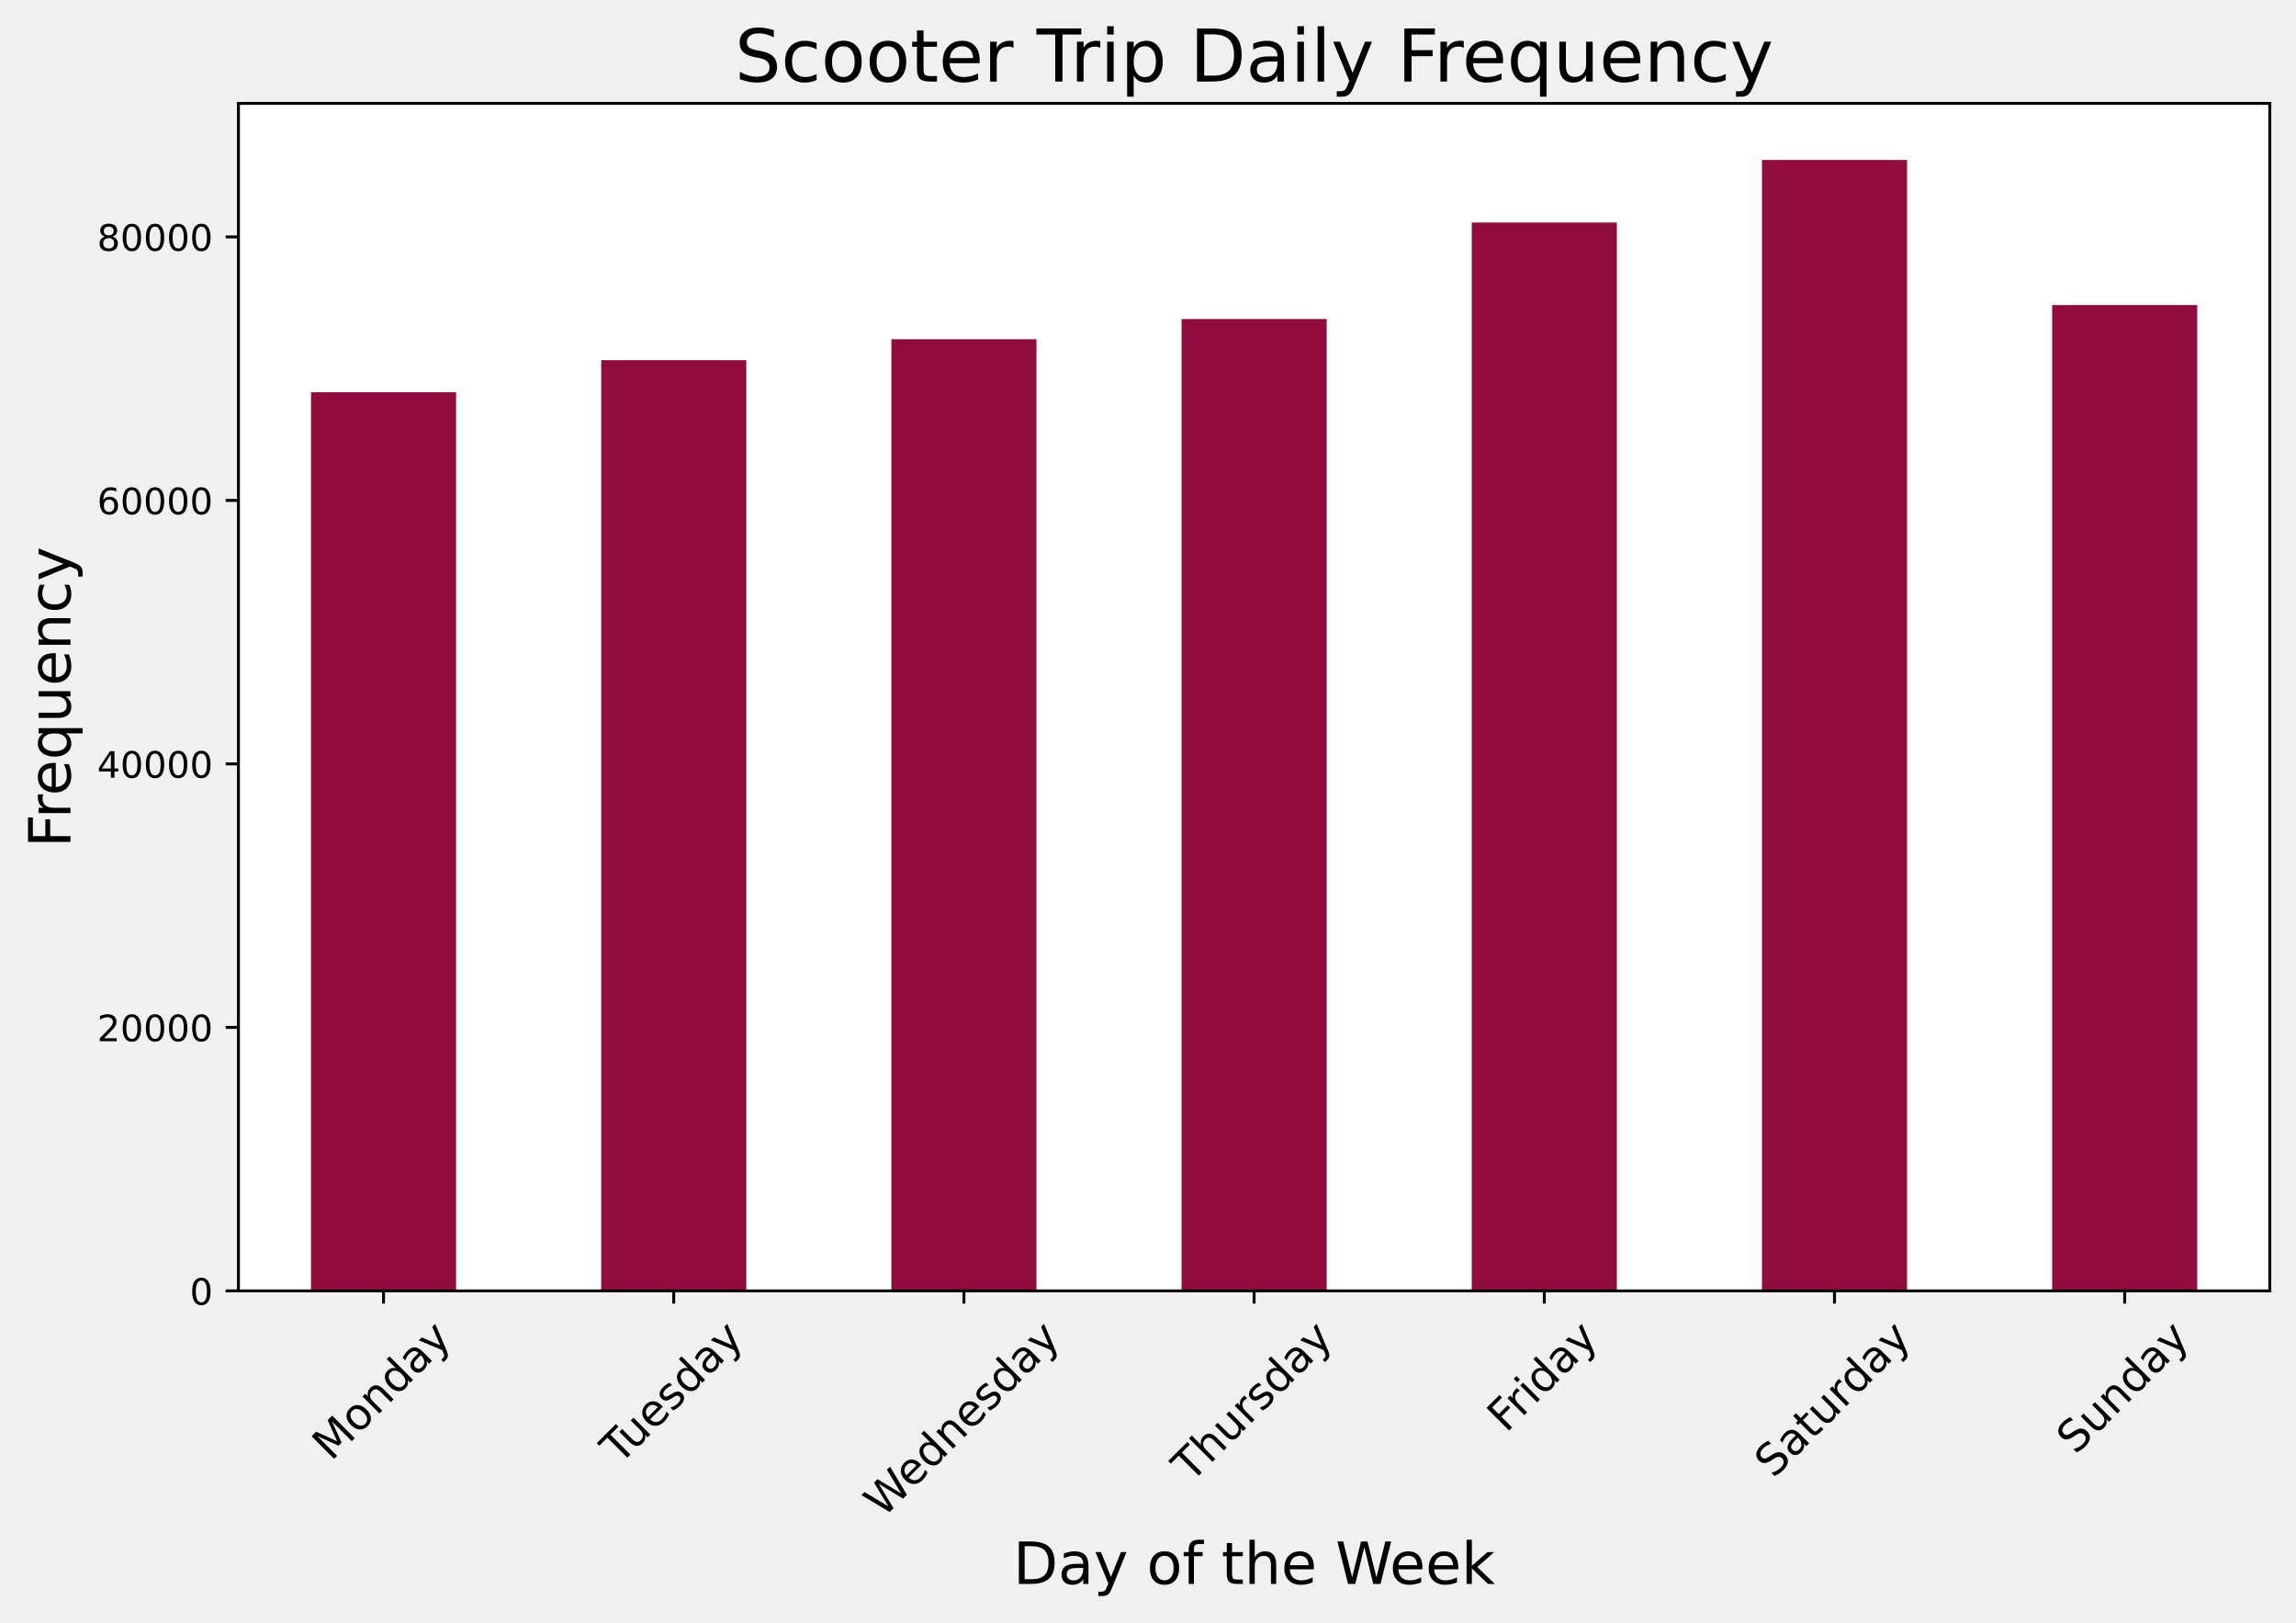
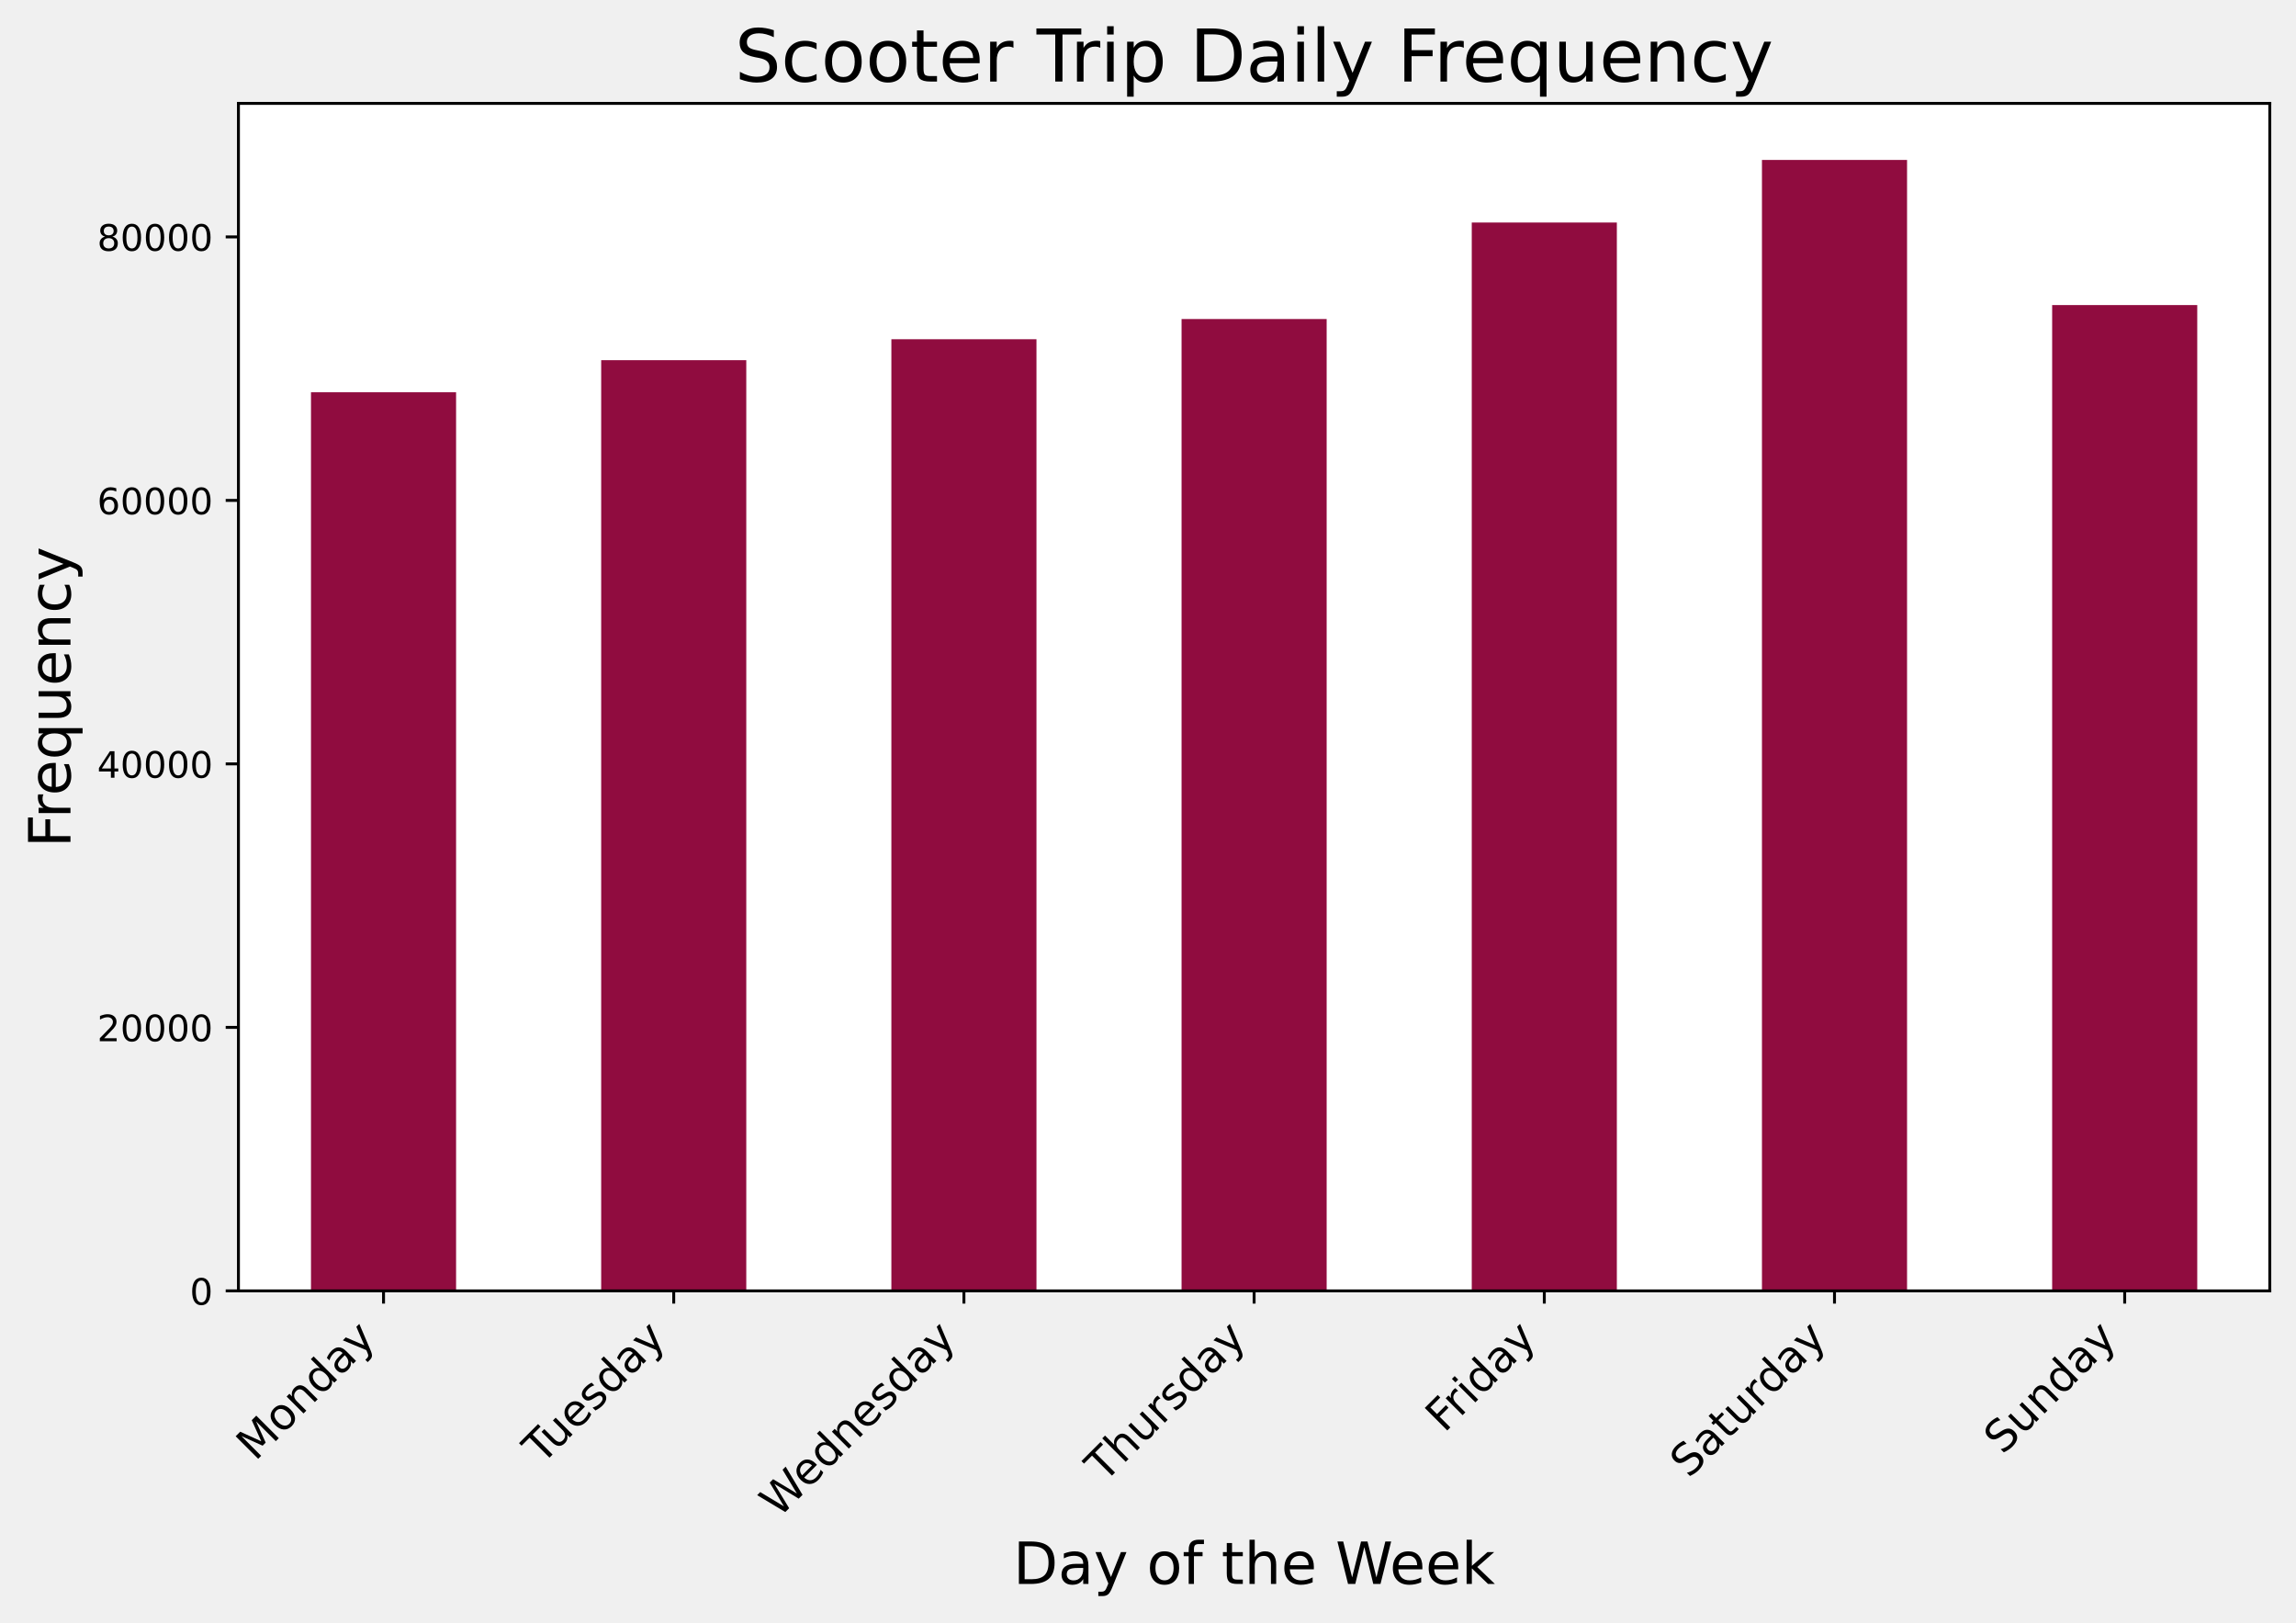
<svg xmlns="http://www.w3.org/2000/svg" xmlns:xlink="http://www.w3.org/1999/xlink" height="445.581pt" version="1.1" viewBox="0 0 630.697 445.581" width="630.697pt">
  <defs>
    <style type="text/css">*{stroke-linecap:butt;stroke-linejoin:round;}</style>
  </defs>
  <g id="figure_1">
    <g id="patch_1">
      <path d="M 0 445.581  L 630.697 445.581  L 630.697 -0  L 0 -0  z " style="fill:none;" />
    </g>
    <g id="axes_1">
      <g id="patch_2">
        <path d="M 65.498 354.557  L 623.497 354.557  L 623.497 28.397  L 65.498 28.397  z " style="fill:#ffffff;" />
      </g>
      <g id="patch_3">
-         <path clip-path="url(#p51d8a46bba)" d="M 85.426 354.557  L 125.283 354.557  L 125.283 107.741  L 85.426 107.741  z " style="fill:#900c3f;" />
+         <path clip-path="url(#pbe6c112423)" d="M 85.426 354.557  L 125.283 354.557  L 125.283 107.741  L 85.426 107.741  z " style="fill:#900c3f;" />
      </g>
      <g id="patch_4">
-         <path clip-path="url(#p51d8a46bba)" d="M 165.14 354.557  L 204.998 354.557  L 204.998 98.926  L 165.14 98.926  z " style="fill:#900c3f;" />
+         <path clip-path="url(#pbe6c112423)" d="M 165.14 354.557  L 204.998 354.557  L 204.998 98.926  L 165.14 98.926  z " style="fill:#900c3f;" />
      </g>
      <g id="patch_5">
-         <path clip-path="url(#p51d8a46bba)" d="M 244.855 354.557  L 284.712 354.557  L 284.712 93.18  L 244.855 93.18  z " style="fill:#900c3f;" />
+         <path clip-path="url(#pbe6c112423)" d="M 244.855 354.557  L 284.712 354.557  L 284.712 93.18  L 244.855 93.18  z " style="fill:#900c3f;" />
      </g>
      <g id="patch_6">
-         <path clip-path="url(#p51d8a46bba)" d="M 324.569 354.557  L 364.426 354.557  L 364.426 87.622  L 324.569 87.622  z " style="fill:#900c3f;" />
+         <path clip-path="url(#pbe6c112423)" d="M 324.569 354.557  L 364.426 354.557  L 364.426 87.622  L 324.569 87.622  z " style="fill:#900c3f;" />
      </g>
      <g id="patch_7">
-         <path clip-path="url(#p51d8a46bba)" d="M 404.283 354.557  L 444.14 354.557  L 444.14 61.116  L 404.283 61.116  z " style="fill:#900c3f;" />
+         <path clip-path="url(#pbe6c112423)" d="M 404.283 354.557  L 444.14 354.557  L 444.14 61.116  L 404.283 61.116  z " style="fill:#900c3f;" />
      </g>
      <g id="patch_8">
-         <path clip-path="url(#p51d8a46bba)" d="M 483.998 354.557  L 523.855 354.557  L 523.855 43.928  L 483.998 43.928  z " style="fill:#900c3f;" />
+         <path clip-path="url(#pbe6c112423)" d="M 483.998 354.557  L 523.855 354.557  L 523.855 43.928  L 483.998 43.928  z " style="fill:#900c3f;" />
      </g>
      <g id="patch_9">
-         <path clip-path="url(#p51d8a46bba)" d="M 563.712 354.557  L 603.569 354.557  L 603.569 83.797  L 563.712 83.797  z " style="fill:#900c3f;" />
+         <path clip-path="url(#pbe6c112423)" d="M 563.712 354.557  L 603.569 354.557  L 603.569 83.797  L 563.712 83.797  z " style="fill:#900c3f;" />
      </g>
      <g id="matplotlib.axis_1">
        <g id="xtick_1">
          <g id="line2d_1">
            <defs>
-               <path d="M 0 0  L 0 3.5  " id="m4c5425528a" style="stroke:#000000;stroke-width:0.8;" />
+               <path d="M 0 0  L 0 3.5  " id="m0b660f98d6" style="stroke:#000000;stroke-width:0.8;" />
            </defs>
            <g>
-               <use style="stroke:#000000;stroke-width:0.8;" x="105.355" xlink:href="#m4c5425528a" y="354.557" />
+               <use style="stroke:#000000;stroke-width:0.8;" x="105.355" xlink:href="#m0b660f98d6" y="354.557" />
            </g>
          </g>
          <g id="text_1">
-             <g transform="translate(90.94624 401.504)rotate(-45)scale(0.12 -0.12)">
+             <g transform="translate(70.09034 401.504)rotate(-45)scale(0.12 -0.12)">
              <defs>
                <path d="M 9.812 72.906  L 24.516 72.906  L 43.109 23.297  L 61.812 72.906  L 76.516 72.906  L 76.516 0  L 66.891 0  L 66.891 64.016  L 48.094 14.016  L 38.188 14.016  L 19.391 64.016  L 19.391 0  L 9.812 0  z " id="DejaVuSans-77" />
                <path d="M 30.609 48.391  Q 23.391 48.391 19.188 42.75  Q 14.984 37.109 14.984 27.297  Q 14.984 17.484 19.156 11.844  Q 23.344 6.203 30.609 6.203  Q 37.797 6.203 41.984 11.859  Q 46.188 17.531 46.188 27.297  Q 46.188 37.016 41.984 42.703  Q 37.797 48.391 30.609 48.391  z M 30.609 56  Q 42.328 56 49.016 48.375  Q 55.719 40.766 55.719 27.297  Q 55.719 13.875 49.016 6.219  Q 42.328 -1.422 30.609 -1.422  Q 18.844 -1.422 12.172 6.219  Q 5.516 13.875 5.516 27.297  Q 5.516 40.766 12.172 48.375  Q 18.844 56 30.609 56  z " id="DejaVuSans-111" />
                <path d="M 54.891 33.016  L 54.891 0  L 45.906 0  L 45.906 32.719  Q 45.906 40.484 42.875 44.328  Q 39.844 48.188 33.797 48.188  Q 26.516 48.188 22.312 43.547  Q 18.109 38.922 18.109 30.906  L 18.109 0  L 9.078 0  L 9.078 54.688  L 18.109 54.688  L 18.109 46.188  Q 21.344 51.125 25.703 53.562  Q 30.078 56 35.797 56  Q 45.219 56 50.047 50.172  Q 54.891 44.344 54.891 33.016  z " id="DejaVuSans-110" />
                <path d="M 45.406 46.391  L 45.406 75.984  L 54.391 75.984  L 54.391 0  L 45.406 0  L 45.406 8.203  Q 42.578 3.328 38.25 0.953  Q 33.938 -1.422 27.875 -1.422  Q 17.969 -1.422 11.734 6.484  Q 5.516 14.406 5.516 27.297  Q 5.516 40.188 11.734 48.094  Q 17.969 56 27.875 56  Q 33.938 56 38.25 53.625  Q 42.578 51.266 45.406 46.391  z M 14.797 27.297  Q 14.797 17.391 18.875 11.75  Q 22.953 6.109 30.078 6.109  Q 37.203 6.109 41.297 11.75  Q 45.406 17.391 45.406 27.297  Q 45.406 37.203 41.297 42.844  Q 37.203 48.484 30.078 48.484  Q 22.953 48.484 18.875 42.844  Q 14.797 37.203 14.797 27.297  z " id="DejaVuSans-100" />
                <path d="M 34.281 27.484  Q 23.391 27.484 19.188 25  Q 14.984 22.516 14.984 16.5  Q 14.984 11.719 18.141 8.906  Q 21.297 6.109 26.703 6.109  Q 34.188 6.109 38.703 11.406  Q 43.219 16.703 43.219 25.484  L 43.219 27.484  z M 52.203 31.203  L 52.203 0  L 43.219 0  L 43.219 8.297  Q 40.141 3.328 35.547 0.953  Q 30.953 -1.422 24.312 -1.422  Q 15.922 -1.422 10.953 3.297  Q 6 8.016 6 15.922  Q 6 25.141 12.172 29.828  Q 18.359 34.516 30.609 34.516  L 43.219 34.516  L 43.219 35.406  Q 43.219 41.609 39.141 45  Q 35.062 48.391 27.688 48.391  Q 23 48.391 18.547 47.266  Q 14.109 46.141 10.016 43.891  L 10.016 52.203  Q 14.938 54.109 19.578 55.047  Q 24.219 56 28.609 56  Q 40.484 56 46.344 49.844  Q 52.203 43.703 52.203 31.203  z " id="DejaVuSans-97" />
                <path d="M 32.172 -5.078  Q 28.375 -14.844 24.75 -17.812  Q 21.141 -20.797 15.094 -20.797  L 7.906 -20.797  L 7.906 -13.281  L 13.188 -13.281  Q 16.891 -13.281 18.938 -11.516  Q 21 -9.766 23.484 -3.219  L 25.094 0.875  L 2.984 54.688  L 12.5 54.688  L 29.594 11.922  L 46.688 54.688  L 56.203 54.688  z " id="DejaVuSans-121" />
              </defs>
              <use xlink:href="#DejaVuSans-77" />
              <use x="86.279" xlink:href="#DejaVuSans-111" />
              <use x="147.461" xlink:href="#DejaVuSans-110" />
              <use x="210.84" xlink:href="#DejaVuSans-100" />
              <use x="274.316" xlink:href="#DejaVuSans-97" />
              <use x="335.596" xlink:href="#DejaVuSans-121" />
            </g>
          </g>
        </g>
        <g id="xtick_2">
          <g id="line2d_2">
            <g>
-               <use style="stroke:#000000;stroke-width:0.8;" x="185.069" xlink:href="#m4c5425528a" y="354.557" />
+               <use style="stroke:#000000;stroke-width:0.8;" x="185.069" xlink:href="#m0b660f98d6" y="354.557" />
            </g>
          </g>
          <g id="text_2">
-             <g transform="translate(170.1468 402.5315)rotate(-45)scale(0.12 -0.12)">
+             <g transform="translate(148.7771 402.5315)rotate(-45)scale(0.12 -0.12)">
              <defs>
                <path d="M -0.297 72.906  L 61.375 72.906  L 61.375 64.594  L 35.5 64.594  L 35.5 0  L 25.594 0  L 25.594 64.594  L -0.297 64.594  z " id="DejaVuSans-84" />
                <path d="M 8.5 21.578  L 8.5 54.688  L 17.484 54.688  L 17.484 21.922  Q 17.484 14.156 20.5 10.266  Q 23.531 6.391 29.594 6.391  Q 36.859 6.391 41.078 11.031  Q 45.312 15.672 45.312 23.688  L 45.312 54.688  L 54.297 54.688  L 54.297 0  L 45.312 0  L 45.312 8.406  Q 42.047 3.422 37.719 1  Q 33.406 -1.422 27.688 -1.422  Q 18.266 -1.422 13.375 4.438  Q 8.5 10.297 8.5 21.578  z M 31.109 56  z " id="DejaVuSans-117" />
                <path d="M 56.203 29.594  L 56.203 25.203  L 14.891 25.203  Q 15.484 15.922 20.484 11.062  Q 25.484 6.203 34.422 6.203  Q 39.594 6.203 44.453 7.469  Q 49.312 8.734 54.109 11.281  L 54.109 2.781  Q 49.266 0.734 44.188 -0.344  Q 39.109 -1.422 33.891 -1.422  Q 20.797 -1.422 13.156 6.188  Q 5.516 13.812 5.516 26.812  Q 5.516 40.234 12.766 48.109  Q 20.016 56 32.328 56  Q 43.359 56 49.781 48.891  Q 56.203 41.797 56.203 29.594  z M 47.219 32.234  Q 47.125 39.594 43.094 43.984  Q 39.062 48.391 32.422 48.391  Q 24.906 48.391 20.391 44.141  Q 15.875 39.891 15.188 32.172  z " id="DejaVuSans-101" />
                <path d="M 44.281 53.078  L 44.281 44.578  Q 40.484 46.531 36.375 47.5  Q 32.281 48.484 27.875 48.484  Q 21.188 48.484 17.844 46.438  Q 14.5 44.391 14.5 40.281  Q 14.5 37.156 16.891 35.375  Q 19.281 33.594 26.516 31.984  L 29.594 31.297  Q 39.156 29.25 43.188 25.516  Q 47.219 21.781 47.219 15.094  Q 47.219 7.469 41.188 3.016  Q 35.156 -1.422 24.609 -1.422  Q 20.219 -1.422 15.453 -0.562  Q 10.688 0.297 5.422 2  L 5.422 11.281  Q 10.406 8.688 15.234 7.391  Q 20.062 6.109 24.812 6.109  Q 31.156 6.109 34.562 8.281  Q 37.984 10.453 37.984 14.406  Q 37.984 18.062 35.516 20.016  Q 33.062 21.969 24.703 23.781  L 21.578 24.516  Q 13.234 26.266 9.516 29.906  Q 5.812 33.547 5.812 39.891  Q 5.812 47.609 11.281 51.797  Q 16.75 56 26.812 56  Q 31.781 56 36.172 55.266  Q 40.578 54.547 44.281 53.078  z " id="DejaVuSans-115" />
              </defs>
              <use xlink:href="#DejaVuSans-84" />
              <use x="45.959" xlink:href="#DejaVuSans-117" />
              <use x="109.338" xlink:href="#DejaVuSans-101" />
              <use x="170.861" xlink:href="#DejaVuSans-115" />
              <use x="222.961" xlink:href="#DejaVuSans-100" />
              <use x="286.438" xlink:href="#DejaVuSans-97" />
              <use x="347.717" xlink:href="#DejaVuSans-121" />
            </g>
          </g>
        </g>
        <g id="xtick_3">
          <g id="line2d_3">
            <g>
-               <use style="stroke:#000000;stroke-width:0.8;" x="264.783" xlink:href="#m4c5425528a" y="354.557" />
+               <use style="stroke:#000000;stroke-width:0.8;" x="264.783" xlink:href="#m0b660f98d6" y="354.557" />
            </g>
          </g>
          <g id="text_3">
-             <g transform="translate(242.5611 417.1315)rotate(-45)scale(0.12 -0.12)">
+             <g transform="translate(213.8914 417.1315)rotate(-45)scale(0.12 -0.12)">
              <defs>
                <path d="M 3.328 72.906  L 13.281 72.906  L 28.609 11.281  L 43.891 72.906  L 54.984 72.906  L 70.312 11.281  L 85.594 72.906  L 95.609 72.906  L 77.297 0  L 64.891 0  L 49.516 63.281  L 33.984 0  L 21.578 0  z " id="DejaVuSans-87" />
              </defs>
              <use xlink:href="#DejaVuSans-87" />
              <use x="93.002" xlink:href="#DejaVuSans-101" />
              <use x="154.525" xlink:href="#DejaVuSans-100" />
              <use x="218.002" xlink:href="#DejaVuSans-110" />
              <use x="281.381" xlink:href="#DejaVuSans-101" />
              <use x="342.904" xlink:href="#DejaVuSans-115" />
              <use x="395.004" xlink:href="#DejaVuSans-100" />
              <use x="458.48" xlink:href="#DejaVuSans-97" />
              <use x="519.76" xlink:href="#DejaVuSans-121" />
            </g>
          </g>
        </g>
        <g id="xtick_4">
          <g id="line2d_4">
            <g>
-               <use style="stroke:#000000;stroke-width:0.8;" x="344.498" xlink:href="#m4c5425528a" y="354.557" />
+               <use style="stroke:#000000;stroke-width:0.8;" x="344.498" xlink:href="#m0b660f98d6" y="354.557" />
            </g>
          </g>
          <g id="text_4">
-             <g transform="translate(327.1113 407.4596)rotate(-45)scale(0.12 -0.12)">
+             <g transform="translate(303.2776 407.4596)rotate(-45)scale(0.12 -0.12)">
              <defs>
                <path d="M 54.891 33.016  L 54.891 0  L 45.906 0  L 45.906 32.719  Q 45.906 40.484 42.875 44.328  Q 39.844 48.188 33.797 48.188  Q 26.516 48.188 22.312 43.547  Q 18.109 38.922 18.109 30.906  L 18.109 0  L 9.078 0  L 9.078 75.984  L 18.109 75.984  L 18.109 46.188  Q 21.344 51.125 25.703 53.562  Q 30.078 56 35.797 56  Q 45.219 56 50.047 50.172  Q 54.891 44.344 54.891 33.016  z " id="DejaVuSans-104" />
                <path d="M 41.109 46.297  Q 39.594 47.172 37.812 47.578  Q 36.031 48 33.891 48  Q 26.266 48 22.188 43.047  Q 18.109 38.094 18.109 28.812  L 18.109 0  L 9.078 0  L 9.078 54.688  L 18.109 54.688  L 18.109 46.188  Q 20.953 51.172 25.484 53.578  Q 30.031 56 36.531 56  Q 37.453 56 38.578 55.875  Q 39.703 55.766 41.062 55.516  z " id="DejaVuSans-114" />
              </defs>
              <use xlink:href="#DejaVuSans-84" />
              <use x="61.084" xlink:href="#DejaVuSans-104" />
              <use x="124.463" xlink:href="#DejaVuSans-117" />
              <use x="187.842" xlink:href="#DejaVuSans-114" />
              <use x="228.955" xlink:href="#DejaVuSans-115" />
              <use x="281.055" xlink:href="#DejaVuSans-100" />
              <use x="344.531" xlink:href="#DejaVuSans-97" />
              <use x="405.811" xlink:href="#DejaVuSans-121" />
            </g>
          </g>
        </g>
        <g id="xtick_5">
          <g id="line2d_5">
            <g>
-               <use style="stroke:#000000;stroke-width:0.8;" x="424.212" xlink:href="#m4c5425528a" y="354.557" />
+               <use style="stroke:#000000;stroke-width:0.8;" x="424.212" xlink:href="#m0b660f98d6" y="354.557" />
            </g>
          </g>
          <g id="text_5">
-             <g transform="translate(413.6934 393.724)rotate(-45)scale(0.12 -0.12)">
+             <g transform="translate(396.7274 393.724)rotate(-45)scale(0.12 -0.12)">
              <defs>
                <path d="M 9.812 72.906  L 51.703 72.906  L 51.703 64.594  L 19.672 64.594  L 19.672 43.109  L 48.578 43.109  L 48.578 34.812  L 19.672 34.812  L 19.672 0  L 9.812 0  z " id="DejaVuSans-70" />
                <path d="M 9.422 54.688  L 18.406 54.688  L 18.406 0  L 9.422 0  z M 9.422 75.984  L 18.406 75.984  L 18.406 64.594  L 9.422 64.594  z " id="DejaVuSans-105" />
              </defs>
              <use xlink:href="#DejaVuSans-70" />
              <use x="50.27" xlink:href="#DejaVuSans-114" />
              <use x="91.383" xlink:href="#DejaVuSans-105" />
              <use x="119.166" xlink:href="#DejaVuSans-100" />
              <use x="182.643" xlink:href="#DejaVuSans-97" />
              <use x="243.922" xlink:href="#DejaVuSans-121" />
            </g>
          </g>
        </g>
        <g id="xtick_6">
          <g id="line2d_6">
            <g>
-               <use style="stroke:#000000;stroke-width:0.8;" x="503.926" xlink:href="#m4c5425528a" y="354.557" />
+               <use style="stroke:#000000;stroke-width:0.8;" x="503.926" xlink:href="#m0b660f98d6" y="354.557" />
            </g>
          </g>
          <g id="text_6">
-             <g transform="translate(487.1478 406.2438)rotate(-45)scale(0.12 -0.12)">
+             <g transform="translate(463.9219 406.2438)rotate(-45)scale(0.12 -0.12)">
              <defs>
                <path d="M 53.516 70.516  L 53.516 60.891  Q 47.906 63.578 42.922 64.891  Q 37.938 66.219 33.297 66.219  Q 25.25 66.219 20.875 63.094  Q 16.5 59.969 16.5 54.203  Q 16.5 49.359 19.406 46.891  Q 22.312 44.438 30.422 42.922  L 36.375 41.703  Q 47.406 39.594 52.656 34.297  Q 57.906 29 57.906 20.125  Q 57.906 9.516 50.797 4.047  Q 43.703 -1.422 29.984 -1.422  Q 24.812 -1.422 18.969 -0.25  Q 13.141 0.922 6.891 3.219  L 6.891 13.375  Q 12.891 10.016 18.656 8.297  Q 24.422 6.594 29.984 6.594  Q 38.422 6.594 43.016 9.906  Q 47.609 13.234 47.609 19.391  Q 47.609 24.75 44.312 27.781  Q 41.016 30.812 33.5 32.328  L 27.484 33.5  Q 16.453 35.688 11.516 40.375  Q 6.594 45.062 6.594 53.422  Q 6.594 63.094 13.406 68.656  Q 20.219 74.219 32.172 74.219  Q 37.312 74.219 42.625 73.281  Q 47.953 72.359 53.516 70.516  z " id="DejaVuSans-83" />
                <path d="M 18.312 70.219  L 18.312 54.688  L 36.812 54.688  L 36.812 47.703  L 18.312 47.703  L 18.312 18.016  Q 18.312 11.328 20.141 9.422  Q 21.969 7.516 27.594 7.516  L 36.812 7.516  L 36.812 0  L 27.594 0  Q 17.188 0 13.234 3.875  Q 9.281 7.766 9.281 18.016  L 9.281 47.703  L 2.688 47.703  L 2.688 54.688  L 9.281 54.688  L 9.281 70.219  z " id="DejaVuSans-116" />
              </defs>
              <use xlink:href="#DejaVuSans-83" />
              <use x="63.477" xlink:href="#DejaVuSans-97" />
              <use x="124.756" xlink:href="#DejaVuSans-116" />
              <use x="163.965" xlink:href="#DejaVuSans-117" />
              <use x="227.344" xlink:href="#DejaVuSans-114" />
              <use x="266.707" xlink:href="#DejaVuSans-100" />
              <use x="330.184" xlink:href="#DejaVuSans-97" />
              <use x="391.463" xlink:href="#DejaVuSans-121" />
            </g>
          </g>
        </g>
        <g id="xtick_7">
          <g id="line2d_7">
            <g>
-               <use style="stroke:#000000;stroke-width:0.8;" x="583.64" xlink:href="#m4c5425528a" y="354.557" />
+               <use style="stroke:#000000;stroke-width:0.8;" x="583.64" xlink:href="#m0b660f98d6" y="354.557" />
            </g>
          </g>
          <g id="text_7">
-             <g transform="translate(570.1063 399.7552)rotate(-45)scale(0.12 -0.12)">
+             <g transform="translate(550.1248 399.7552)rotate(-45)scale(0.12 -0.12)">
              <use xlink:href="#DejaVuSans-83" />
              <use x="63.477" xlink:href="#DejaVuSans-117" />
              <use x="126.855" xlink:href="#DejaVuSans-110" />
              <use x="190.234" xlink:href="#DejaVuSans-100" />
              <use x="253.711" xlink:href="#DejaVuSans-97" />
              <use x="314.99" xlink:href="#DejaVuSans-121" />
            </g>
          </g>
        </g>
        <g id="text_8">
          <g transform="translate(278.315 435.0537)scale(0.16 -0.16)">
            <defs>
              <path d="M 19.672 64.797  L 19.672 8.109  L 31.594 8.109  Q 46.688 8.109 53.688 14.938  Q 60.688 21.781 60.688 36.531  Q 60.688 51.172 53.688 57.984  Q 46.688 64.797 31.594 64.797  z M 9.812 72.906  L 30.078 72.906  Q 51.266 72.906 61.172 64.094  Q 71.094 55.281 71.094 36.531  Q 71.094 17.672 61.125 8.828  Q 51.172 0 30.078 0  L 9.812 0  z " id="DejaVuSans-68" />
              <path id="DejaVuSans-32" />
              <path d="M 37.109 75.984  L 37.109 68.5  L 28.516 68.5  Q 23.688 68.5 21.797 66.547  Q 19.922 64.594 19.922 59.516  L 19.922 54.688  L 34.719 54.688  L 34.719 47.703  L 19.922 47.703  L 19.922 0  L 10.891 0  L 10.891 47.703  L 2.297 47.703  L 2.297 54.688  L 10.891 54.688  L 10.891 58.5  Q 10.891 67.625 15.141 71.797  Q 19.391 75.984 28.609 75.984  z " id="DejaVuSans-102" />
              <path d="M 9.078 75.984  L 18.109 75.984  L 18.109 31.109  L 44.922 54.688  L 56.391 54.688  L 27.391 29.109  L 57.625 0  L 45.906 0  L 18.109 26.703  L 18.109 0  L 9.078 0  z " id="DejaVuSans-107" />
            </defs>
            <use xlink:href="#DejaVuSans-68" />
            <use x="77.002" xlink:href="#DejaVuSans-97" />
            <use x="138.281" xlink:href="#DejaVuSans-121" />
            <use x="197.461" xlink:href="#DejaVuSans-32" />
            <use x="229.248" xlink:href="#DejaVuSans-111" />
            <use x="290.43" xlink:href="#DejaVuSans-102" />
            <use x="325.635" xlink:href="#DejaVuSans-32" />
            <use x="357.422" xlink:href="#DejaVuSans-116" />
            <use x="396.631" xlink:href="#DejaVuSans-104" />
            <use x="460.01" xlink:href="#DejaVuSans-101" />
            <use x="521.533" xlink:href="#DejaVuSans-32" />
            <use x="553.32" xlink:href="#DejaVuSans-87" />
            <use x="646.322" xlink:href="#DejaVuSans-101" />
            <use x="707.846" xlink:href="#DejaVuSans-101" />
            <use x="769.369" xlink:href="#DejaVuSans-107" />
          </g>
        </g>
      </g>
      <g id="matplotlib.axis_2">
        <g id="ytick_1">
          <g id="line2d_8">
            <defs>
-               <path d="M 0 0  L -3.5 0  " id="me431fcdfcb" style="stroke:#000000;stroke-width:0.8;" />
+               <path d="M 0 0  L -3.5 0  " id="m5da8182d9d" style="stroke:#000000;stroke-width:0.8;" />
            </defs>
            <g>
-               <use style="stroke:#000000;stroke-width:0.8;" x="65.498" xlink:href="#me431fcdfcb" y="354.557" />
+               <use style="stroke:#000000;stroke-width:0.8;" x="65.498" xlink:href="#m5da8182d9d" y="354.557" />
            </g>
          </g>
          <g id="text_9">
            <g transform="translate(52.135 358.3561)scale(0.1 -0.1)">
              <defs>
                <path d="M 31.781 66.406  Q 24.172 66.406 20.328 58.906  Q 16.5 51.422 16.5 36.375  Q 16.5 21.391 20.328 13.891  Q 24.172 6.391 31.781 6.391  Q 39.453 6.391 43.281 13.891  Q 47.125 21.391 47.125 36.375  Q 47.125 51.422 43.281 58.906  Q 39.453 66.406 31.781 66.406  z M 31.781 74.219  Q 44.047 74.219 50.516 64.516  Q 56.984 54.828 56.984 36.375  Q 56.984 17.969 50.516 8.266  Q 44.047 -1.422 31.781 -1.422  Q 19.531 -1.422 13.062 8.266  Q 6.594 17.969 6.594 36.375  Q 6.594 54.828 13.062 64.516  Q 19.531 74.219 31.781 74.219  z " id="DejaVuSans-48" />
              </defs>
              <use xlink:href="#DejaVuSans-48" />
            </g>
          </g>
        </g>
        <g id="ytick_2">
          <g id="line2d_9">
            <g>
-               <use style="stroke:#000000;stroke-width:0.8;" x="65.498" xlink:href="#me431fcdfcb" y="282.186" />
+               <use style="stroke:#000000;stroke-width:0.8;" x="65.498" xlink:href="#m5da8182d9d" y="282.186" />
            </g>
          </g>
          <g id="text_10">
            <g transform="translate(26.685 285.9856)scale(0.1 -0.1)">
              <defs>
                <path d="M 19.188 8.297  L 53.609 8.297  L 53.609 0  L 7.328 0  L 7.328 8.297  Q 12.938 14.109 22.625 23.891  Q 32.328 33.688 34.812 36.531  Q 39.547 41.844 41.422 45.531  Q 43.312 49.219 43.312 52.781  Q 43.312 58.594 39.234 62.25  Q 35.156 65.922 28.609 65.922  Q 23.969 65.922 18.812 64.312  Q 13.672 62.703 7.812 59.422  L 7.812 69.391  Q 13.766 71.781 18.938 73  Q 24.125 74.219 28.422 74.219  Q 39.75 74.219 46.484 68.547  Q 53.219 62.891 53.219 53.422  Q 53.219 48.922 51.531 44.891  Q 49.859 40.875 45.406 35.406  Q 44.188 33.984 37.641 27.219  Q 31.109 20.453 19.188 8.297  z " id="DejaVuSans-50" />
              </defs>
              <use xlink:href="#DejaVuSans-50" />
              <use x="63.623" xlink:href="#DejaVuSans-48" />
              <use x="127.246" xlink:href="#DejaVuSans-48" />
              <use x="190.869" xlink:href="#DejaVuSans-48" />
              <use x="254.492" xlink:href="#DejaVuSans-48" />
            </g>
          </g>
        </g>
        <g id="ytick_3">
          <g id="line2d_10">
            <g>
-               <use style="stroke:#000000;stroke-width:0.8;" x="65.498" xlink:href="#me431fcdfcb" y="209.816" />
+               <use style="stroke:#000000;stroke-width:0.8;" x="65.498" xlink:href="#m5da8182d9d" y="209.816" />
            </g>
          </g>
          <g id="text_11">
            <g transform="translate(26.685 213.6151)scale(0.1 -0.1)">
              <defs>
                <path d="M 37.797 64.312  L 12.891 25.391  L 37.797 25.391  z M 35.203 72.906  L 47.609 72.906  L 47.609 25.391  L 58.016 25.391  L 58.016 17.188  L 47.609 17.188  L 47.609 0  L 37.797 0  L 37.797 17.188  L 4.891 17.188  L 4.891 26.703  z " id="DejaVuSans-52" />
              </defs>
              <use xlink:href="#DejaVuSans-52" />
              <use x="63.623" xlink:href="#DejaVuSans-48" />
              <use x="127.246" xlink:href="#DejaVuSans-48" />
              <use x="190.869" xlink:href="#DejaVuSans-48" />
              <use x="254.492" xlink:href="#DejaVuSans-48" />
            </g>
          </g>
        </g>
        <g id="ytick_4">
          <g id="line2d_11">
            <g>
-               <use style="stroke:#000000;stroke-width:0.8;" x="65.498" xlink:href="#me431fcdfcb" y="137.445" />
+               <use style="stroke:#000000;stroke-width:0.8;" x="65.498" xlink:href="#m5da8182d9d" y="137.445" />
            </g>
          </g>
          <g id="text_12">
            <g transform="translate(26.685 141.2447)scale(0.1 -0.1)">
              <defs>
                <path d="M 33.016 40.375  Q 26.375 40.375 22.484 35.828  Q 18.609 31.297 18.609 23.391  Q 18.609 15.531 22.484 10.953  Q 26.375 6.391 33.016 6.391  Q 39.656 6.391 43.531 10.953  Q 47.406 15.531 47.406 23.391  Q 47.406 31.297 43.531 35.828  Q 39.656 40.375 33.016 40.375  z M 52.594 71.297  L 52.594 62.312  Q 48.875 64.062 45.094 64.984  Q 41.312 65.922 37.594 65.922  Q 27.828 65.922 22.672 59.328  Q 17.531 52.734 16.797 39.406  Q 19.672 43.656 24.016 45.922  Q 28.375 48.188 33.594 48.188  Q 44.578 48.188 50.953 41.516  Q 57.328 34.859 57.328 23.391  Q 57.328 12.156 50.688 5.359  Q 44.047 -1.422 33.016 -1.422  Q 20.359 -1.422 13.672 8.266  Q 6.984 17.969 6.984 36.375  Q 6.984 53.656 15.188 63.938  Q 23.391 74.219 37.203 74.219  Q 40.922 74.219 44.703 73.484  Q 48.484 72.75 52.594 71.297  z " id="DejaVuSans-54" />
              </defs>
              <use xlink:href="#DejaVuSans-54" />
              <use x="63.623" xlink:href="#DejaVuSans-48" />
              <use x="127.246" xlink:href="#DejaVuSans-48" />
              <use x="190.869" xlink:href="#DejaVuSans-48" />
              <use x="254.492" xlink:href="#DejaVuSans-48" />
            </g>
          </g>
        </g>
        <g id="ytick_5">
          <g id="line2d_12">
            <g>
-               <use style="stroke:#000000;stroke-width:0.8;" x="65.498" xlink:href="#me431fcdfcb" y="65.075" />
+               <use style="stroke:#000000;stroke-width:0.8;" x="65.498" xlink:href="#m5da8182d9d" y="65.075" />
            </g>
          </g>
          <g id="text_13">
            <g transform="translate(26.685 68.87418)scale(0.1 -0.1)">
              <defs>
                <path d="M 31.781 34.625  Q 24.75 34.625 20.719 30.859  Q 16.703 27.094 16.703 20.516  Q 16.703 13.922 20.719 10.156  Q 24.75 6.391 31.781 6.391  Q 38.812 6.391 42.859 10.172  Q 46.922 13.969 46.922 20.516  Q 46.922 27.094 42.891 30.859  Q 38.875 34.625 31.781 34.625  z M 21.922 38.812  Q 15.578 40.375 12.031 44.719  Q 8.5 49.078 8.5 55.328  Q 8.5 64.062 14.719 69.141  Q 20.953 74.219 31.781 74.219  Q 42.672 74.219 48.875 69.141  Q 55.078 64.062 55.078 55.328  Q 55.078 49.078 51.531 44.719  Q 48 40.375 41.703 38.812  Q 48.828 37.156 52.797 32.312  Q 56.781 27.484 56.781 20.516  Q 56.781 9.906 50.312 4.234  Q 43.844 -1.422 31.781 -1.422  Q 19.734 -1.422 13.25 4.234  Q 6.781 9.906 6.781 20.516  Q 6.781 27.484 10.781 32.312  Q 14.797 37.156 21.922 38.812  z M 18.312 54.391  Q 18.312 48.734 21.844 45.562  Q 25.391 42.391 31.781 42.391  Q 38.141 42.391 41.719 45.562  Q 45.312 48.734 45.312 54.391  Q 45.312 60.062 41.719 63.234  Q 38.141 66.406 31.781 66.406  Q 25.391 66.406 21.844 63.234  Q 18.312 60.062 18.312 54.391  z " id="DejaVuSans-56" />
              </defs>
              <use xlink:href="#DejaVuSans-56" />
              <use x="63.623" xlink:href="#DejaVuSans-48" />
              <use x="127.246" xlink:href="#DejaVuSans-48" />
              <use x="190.869" xlink:href="#DejaVuSans-48" />
              <use x="254.492" xlink:href="#DejaVuSans-48" />
            </g>
          </g>
        </g>
        <g id="text_14">
          <g transform="translate(19.3575 232.8044)rotate(-90)scale(0.16 -0.16)">
            <defs>
              <path d="M 14.797 27.297  Q 14.797 17.391 18.875 11.75  Q 22.953 6.109 30.078 6.109  Q 37.203 6.109 41.297 11.75  Q 45.406 17.391 45.406 27.297  Q 45.406 37.203 41.297 42.844  Q 37.203 48.484 30.078 48.484  Q 22.953 48.484 18.875 42.844  Q 14.797 37.203 14.797 27.297  z M 45.406 8.203  Q 42.578 3.328 38.25 0.953  Q 33.938 -1.422 27.875 -1.422  Q 17.969 -1.422 11.734 6.484  Q 5.516 14.406 5.516 27.297  Q 5.516 40.188 11.734 48.094  Q 17.969 56 27.875 56  Q 33.938 56 38.25 53.625  Q 42.578 51.266 45.406 46.391  L 45.406 54.688  L 54.391 54.688  L 54.391 -20.797  L 45.406 -20.797  z " id="DejaVuSans-113" />
              <path d="M 48.781 52.594  L 48.781 44.188  Q 44.969 46.297 41.141 47.344  Q 37.312 48.391 33.406 48.391  Q 24.656 48.391 19.812 42.844  Q 14.984 37.312 14.984 27.297  Q 14.984 17.281 19.812 11.734  Q 24.656 6.203 33.406 6.203  Q 37.312 6.203 41.141 7.25  Q 44.969 8.297 48.781 10.406  L 48.781 2.094  Q 45.016 0.344 40.984 -0.531  Q 36.969 -1.422 32.422 -1.422  Q 20.062 -1.422 12.781 6.344  Q 5.516 14.109 5.516 27.297  Q 5.516 40.672 12.859 48.328  Q 20.219 56 33.016 56  Q 37.156 56 41.109 55.141  Q 45.062 54.297 48.781 52.594  z " id="DejaVuSans-99" />
            </defs>
            <use xlink:href="#DejaVuSans-70" />
            <use x="50.27" xlink:href="#DejaVuSans-114" />
            <use x="89.133" xlink:href="#DejaVuSans-101" />
            <use x="150.656" xlink:href="#DejaVuSans-113" />
            <use x="214.133" xlink:href="#DejaVuSans-117" />
            <use x="277.512" xlink:href="#DejaVuSans-101" />
            <use x="339.035" xlink:href="#DejaVuSans-110" />
            <use x="402.414" xlink:href="#DejaVuSans-99" />
            <use x="457.395" xlink:href="#DejaVuSans-121" />
          </g>
        </g>
      </g>
      <g id="patch_10">
        <path d="M 65.498 354.557  L 65.498 28.397  " style="fill:none;stroke:#000000;stroke-linecap:square;stroke-linejoin:miter;stroke-width:0.8;" />
      </g>
      <g id="patch_11">
        <path d="M 623.497 354.557  L 623.497 28.397  " style="fill:none;stroke:#000000;stroke-linecap:square;stroke-linejoin:miter;stroke-width:0.8;" />
      </g>
      <g id="patch_12">
        <path d="M 65.498 354.557  L 623.497 354.557  " style="fill:none;stroke:#000000;stroke-linecap:square;stroke-linejoin:miter;stroke-width:0.8;" />
      </g>
      <g id="patch_13">
        <path d="M 65.498 28.397  L 623.497 28.397  " style="fill:none;stroke:#000000;stroke-linecap:square;stroke-linejoin:miter;stroke-width:0.8;" />
      </g>
      <g id="text_15">
        <g transform="translate(201.8616 22.39688)scale(0.2 -0.2)">
          <defs>
            <path d="M 18.109 8.203  L 18.109 -20.797  L 9.078 -20.797  L 9.078 54.688  L 18.109 54.688  L 18.109 46.391  Q 20.953 51.266 25.266 53.625  Q 29.594 56 35.594 56  Q 45.562 56 51.781 48.094  Q 58.016 40.188 58.016 27.297  Q 58.016 14.406 51.781 6.484  Q 45.562 -1.422 35.594 -1.422  Q 29.594 -1.422 25.266 0.953  Q 20.953 3.328 18.109 8.203  z M 48.688 27.297  Q 48.688 37.203 44.609 42.844  Q 40.531 48.484 33.406 48.484  Q 26.266 48.484 22.188 42.844  Q 18.109 37.203 18.109 27.297  Q 18.109 17.391 22.188 11.75  Q 26.266 6.109 33.406 6.109  Q 40.531 6.109 44.609 11.75  Q 48.688 17.391 48.688 27.297  z " id="DejaVuSans-112" />
            <path d="M 9.422 75.984  L 18.406 75.984  L 18.406 0  L 9.422 0  z " id="DejaVuSans-108" />
          </defs>
          <use xlink:href="#DejaVuSans-83" />
          <use x="63.477" xlink:href="#DejaVuSans-99" />
          <use x="118.457" xlink:href="#DejaVuSans-111" />
          <use x="179.639" xlink:href="#DejaVuSans-111" />
          <use x="240.82" xlink:href="#DejaVuSans-116" />
          <use x="280.029" xlink:href="#DejaVuSans-101" />
          <use x="341.553" xlink:href="#DejaVuSans-114" />
          <use x="382.666" xlink:href="#DejaVuSans-32" />
          <use x="414.453" xlink:href="#DejaVuSans-84" />
          <use x="460.787" xlink:href="#DejaVuSans-114" />
          <use x="501.9" xlink:href="#DejaVuSans-105" />
          <use x="529.684" xlink:href="#DejaVuSans-112" />
          <use x="593.16" xlink:href="#DejaVuSans-32" />
          <use x="624.947" xlink:href="#DejaVuSans-68" />
          <use x="701.949" xlink:href="#DejaVuSans-97" />
          <use x="763.229" xlink:href="#DejaVuSans-105" />
          <use x="791.012" xlink:href="#DejaVuSans-108" />
          <use x="818.795" xlink:href="#DejaVuSans-121" />
          <use x="877.975" xlink:href="#DejaVuSans-32" />
          <use x="909.762" xlink:href="#DejaVuSans-70" />
          <use x="960.031" xlink:href="#DejaVuSans-114" />
          <use x="998.895" xlink:href="#DejaVuSans-101" />
          <use x="1060.418" xlink:href="#DejaVuSans-113" />
          <use x="1123.895" xlink:href="#DejaVuSans-117" />
          <use x="1187.273" xlink:href="#DejaVuSans-101" />
          <use x="1248.797" xlink:href="#DejaVuSans-110" />
          <use x="1312.176" xlink:href="#DejaVuSans-99" />
          <use x="1367.156" xlink:href="#DejaVuSans-121" />
        </g>
      </g>
    </g>
  </g>
  <defs>
-     <clipPath id="p51d8a46bba">
+     <clipPath id="pbe6c112423">
      <rect height="326.16" width="558" x="65.498" y="28.397" />
    </clipPath>
  </defs>
</svg>
